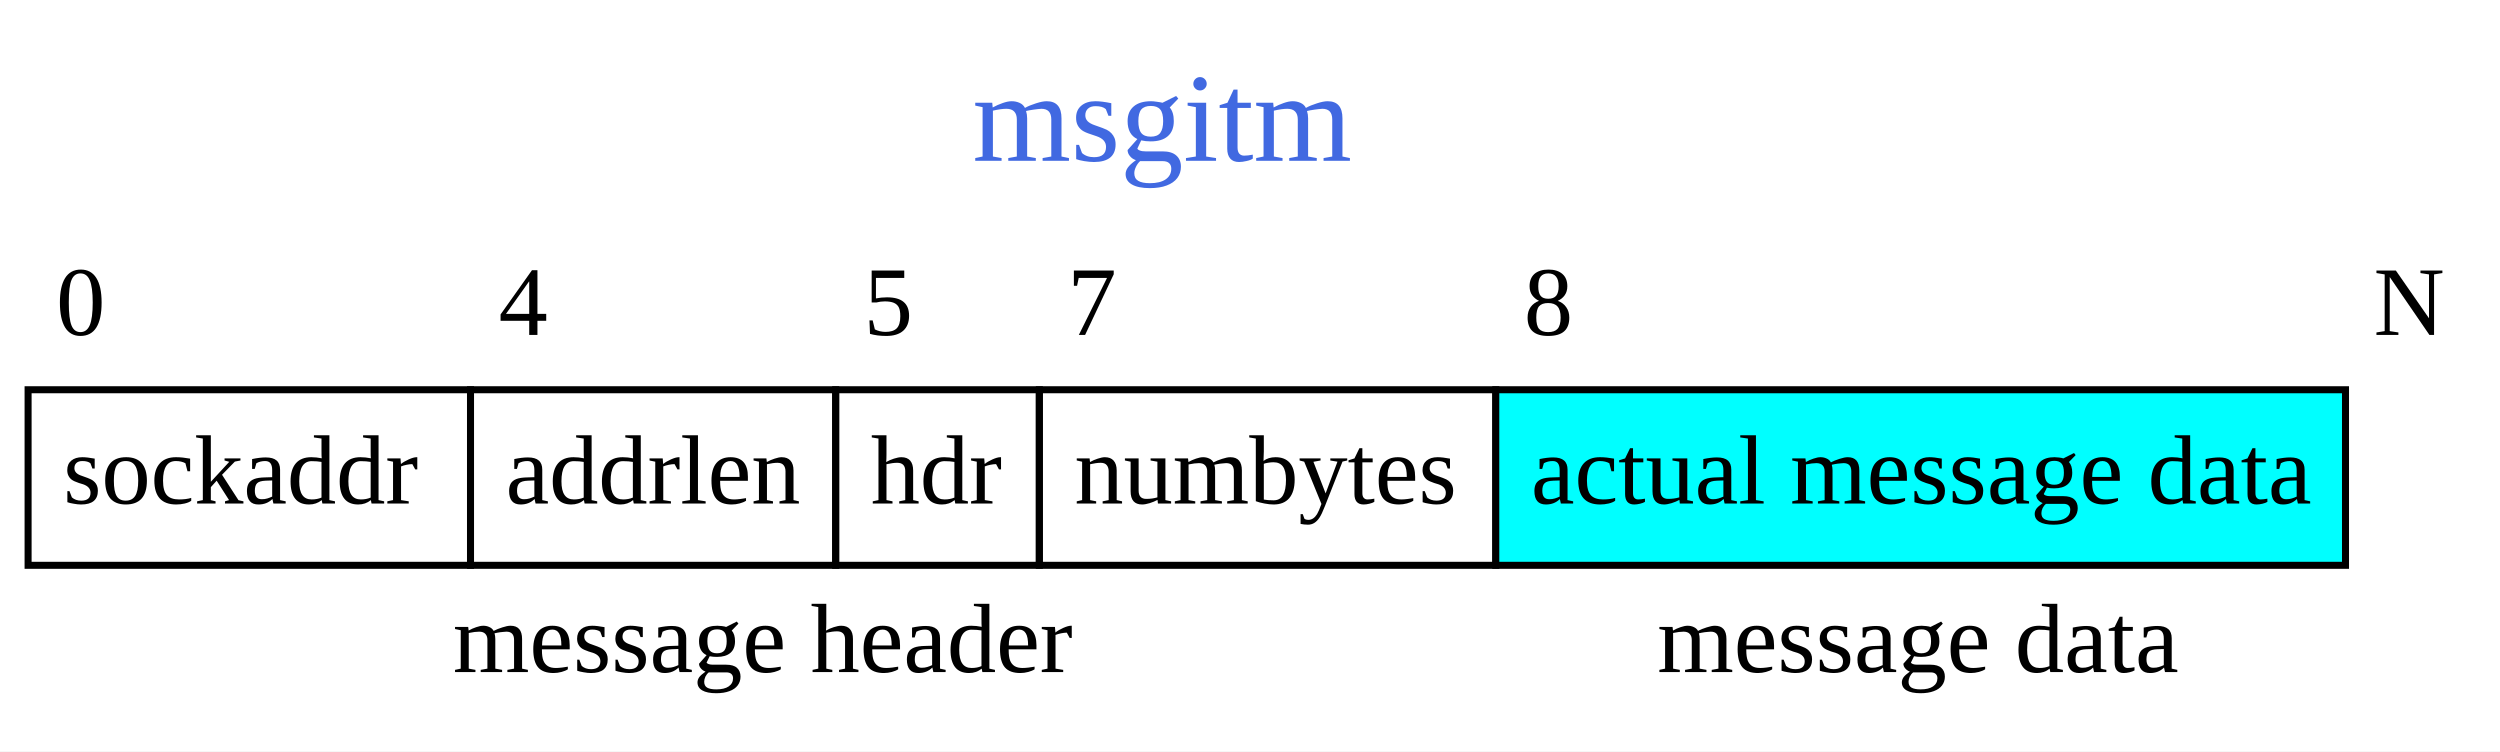
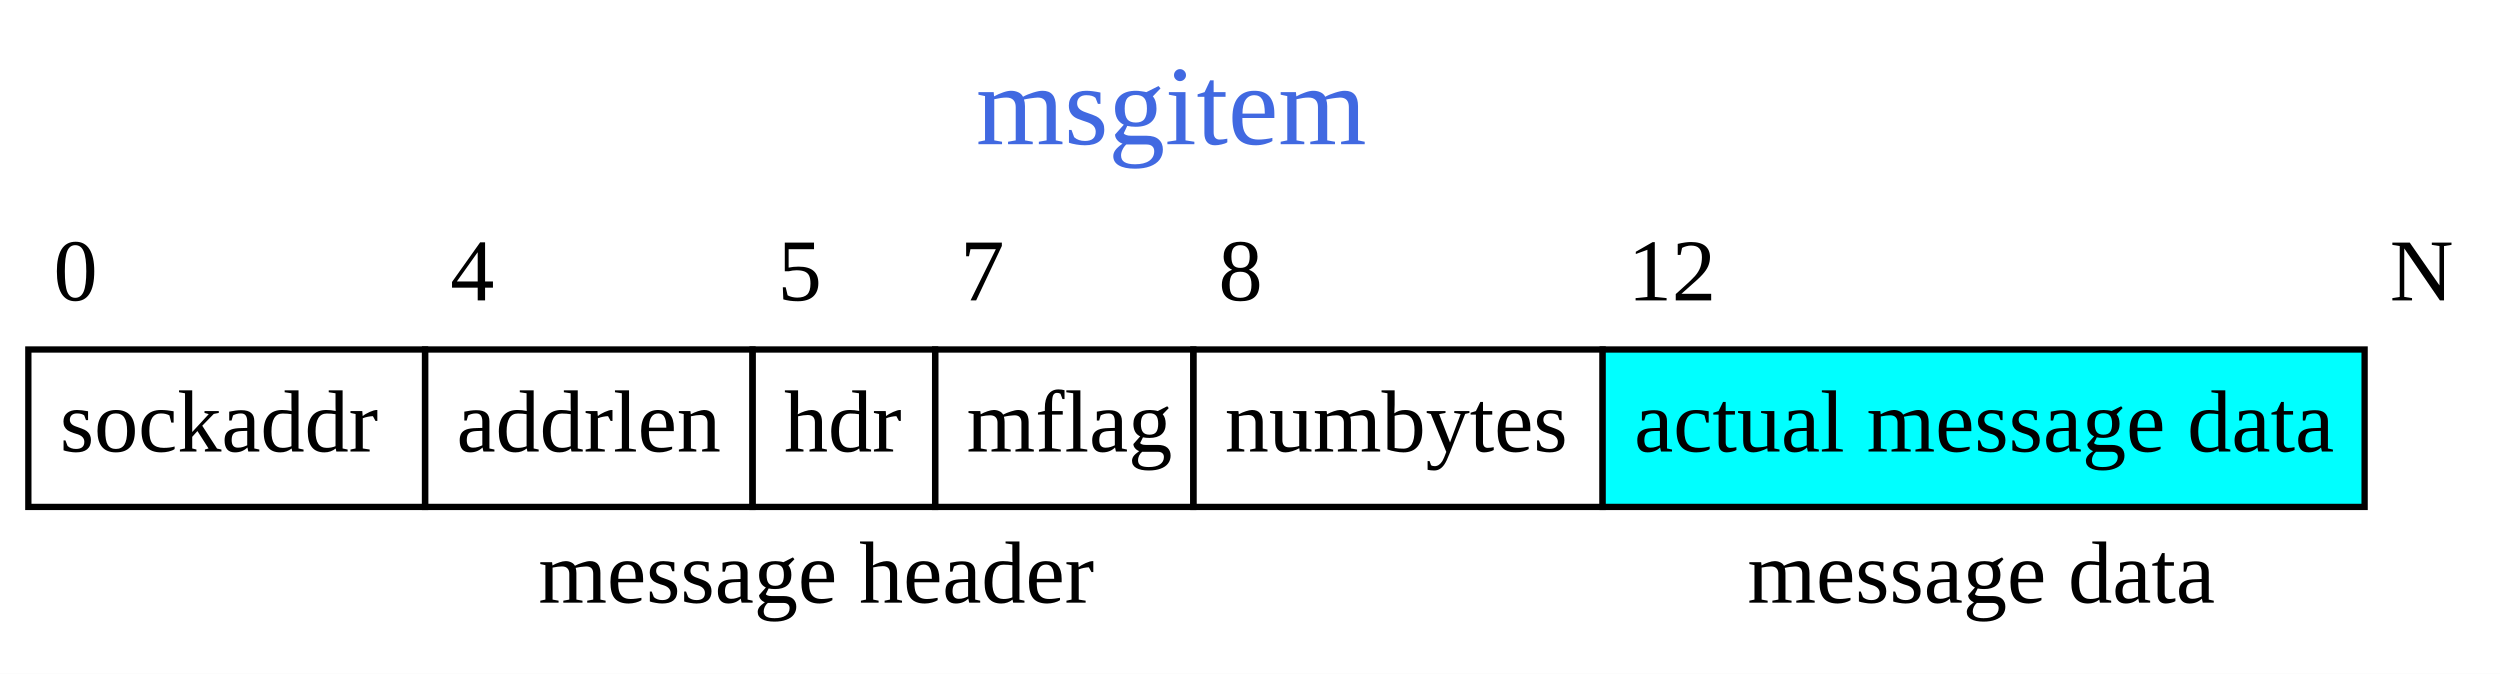
- <svg xmlns="http://www.w3.org/2000/svg" width="356pt" height="107pt" viewBox="0.00 0.00 356.00 107.00">
+ <svg xmlns="http://www.w3.org/2000/svg" width="397pt" height="107pt" viewBox="0.00 0.00 397.00 107.00">
  <g id="graph0" class="graph" transform="scale(1 1) rotate(0) translate(4 103)">
-     <polygon fill="white" stroke="none" points="-4,4 -4,-103 352,-103 352,4 -4,4" />
+     <polygon fill="white" stroke="none" points="-4,4 -4,-103 393,-103 393,4 -4,4" />
    <g id="node1" class="node">
-       <text text-anchor="start" x="134.5" y="-80.1" font-family="Times New Roman,serif" font-size="18.00" fill="royalblue"> msgitm </text>
-       <text text-anchor="start" x="4" y="-55.3" font-family="Times New Roman,serif" font-size="14.00">0 </text>
-       <text text-anchor="start" x="67" y="-55.3" font-family="Times New Roman,serif" font-size="14.00">4 </text>
-       <text text-anchor="start" x="119" y="-55.3" font-family="Times New Roman,serif" font-size="14.00">5 </text>
-       <text text-anchor="start" x="148" y="-55.3" font-family="Times New Roman,serif" font-size="14.00">7 </text>
-       <text text-anchor="start" x="213" y="-55.3" font-family="Times New Roman,serif" font-size="14.00">8 </text>
-       <text text-anchor="start" x="334" y="-55.3" font-family="Times New Roman,serif" font-size="14.00">N</text>
-       <polygon fill="none" stroke="black" points="0,-22.5 0,-47.5 63,-47.5 63,-22.5 0,-22.5" />
-       <text text-anchor="start" x="5" y="-31.3" font-family="Times New Roman,serif" font-size="14.00">sockaddr</text>
-       <polygon fill="none" stroke="black" points="63,-22.5 63,-47.5 115,-47.5 115,-22.5 63,-22.5" />
-       <text text-anchor="start" x="68" y="-31.3" font-family="Times New Roman,serif" font-size="14.00">addrlen</text>
-       <polygon fill="none" stroke="black" points="115,-22.5 115,-47.5 144,-47.5 144,-22.5 115,-22.5" />
-       <text text-anchor="start" x="120" y="-31.3" font-family="Times New Roman,serif" font-size="14.00">hdr</text>
-       <polygon fill="none" stroke="black" points="144,-22.5 144,-47.5 209,-47.5 209,-22.5 144,-22.5" />
-       <text text-anchor="start" x="149" y="-31.3" font-family="Times New Roman,serif" font-size="14.00">numbytes</text>
-       <polygon fill="cyan" stroke="none" points="209,-22.5 209,-47.5 330,-47.5 330,-22.5 209,-22.5" />
-       <polygon fill="none" stroke="black" points="209,-22.5 209,-47.5 330,-47.5 330,-22.5 209,-22.5" />
-       <text text-anchor="start" x="214" y="-31.3" font-family="Times New Roman,serif" font-size="14.00">actual message data</text>
-       <text text-anchor="start" x="60.5" y="-7.3" font-family="Times New Roman,serif" font-size="14.00">message header</text>
-       <text text-anchor="start" x="232" y="-7.3" font-family="Times New Roman,serif" font-size="14.00">message data</text>
+       <text text-anchor="start" x="151" y="-80.1" font-family="Times New Roman,serif" font-size="18.00" fill="royalblue"> msgitem </text>
+       <text text-anchor="start" x="4.5" y="-55.3" font-family="Times New Roman,serif" font-size="14.00">0 </text>
+       <text text-anchor="start" x="67.5" y="-55.3" font-family="Times New Roman,serif" font-size="14.00">4 </text>
+       <text text-anchor="start" x="119.5" y="-55.3" font-family="Times New Roman,serif" font-size="14.00">5 </text>
+       <text text-anchor="start" x="148.5" y="-55.3" font-family="Times New Roman,serif" font-size="14.00">7 </text>
+       <text text-anchor="start" x="189.5" y="-55.3" font-family="Times New Roman,serif" font-size="14.00">8 </text>
+       <text text-anchor="start" x="254.5" y="-55.3" font-family="Times New Roman,serif" font-size="14.00">12 </text>
+       <text text-anchor="start" x="375.5" y="-55.3" font-family="Times New Roman,serif" font-size="14.00">N</text>
+       <polygon fill="none" stroke="black" points="0.5,-22.5 0.5,-47.5 63.5,-47.5 63.5,-22.5 0.5,-22.5" />
+       <text text-anchor="start" x="5.5" y="-31.3" font-family="Times New Roman,serif" font-size="14.00">sockaddr</text>
+       <polygon fill="none" stroke="black" points="63.5,-22.5 63.5,-47.5 115.5,-47.5 115.5,-22.5 63.5,-22.5" />
+       <text text-anchor="start" x="68.5" y="-31.3" font-family="Times New Roman,serif" font-size="14.00">addrlen</text>
+       <polygon fill="none" stroke="black" points="115.5,-22.5 115.5,-47.5 144.5,-47.5 144.5,-22.5 115.5,-22.5" />
+       <text text-anchor="start" x="120.5" y="-31.3" font-family="Times New Roman,serif" font-size="14.00">hdr</text>
+       <polygon fill="none" stroke="black" points="144.5,-22.5 144.5,-47.5 185.5,-47.5 185.5,-22.5 144.5,-22.5" />
+       <text text-anchor="start" x="149.5" y="-31.3" font-family="Times New Roman,serif" font-size="14.00">mflag</text>
+       <polygon fill="none" stroke="black" points="185.5,-22.5 185.5,-47.5 250.5,-47.5 250.5,-22.5 185.5,-22.5" />
+       <text text-anchor="start" x="190.5" y="-31.3" font-family="Times New Roman,serif" font-size="14.00">numbytes</text>
+       <polygon fill="cyan" stroke="none" points="250.5,-22.5 250.5,-47.5 371.5,-47.5 371.5,-22.5 250.5,-22.5" />
+       <polygon fill="none" stroke="black" points="250.5,-22.5 250.5,-47.5 371.5,-47.5 371.5,-22.5 250.5,-22.5" />
+       <text text-anchor="start" x="255.5" y="-31.3" font-family="Times New Roman,serif" font-size="14.00">actual message data</text>
+       <text text-anchor="start" x="81.5" y="-7.3" font-family="Times New Roman,serif" font-size="14.00">message header</text>
+       <text text-anchor="start" x="273.5" y="-7.3" font-family="Times New Roman,serif" font-size="14.00">message data</text>
    </g>
  </g>
</svg>
